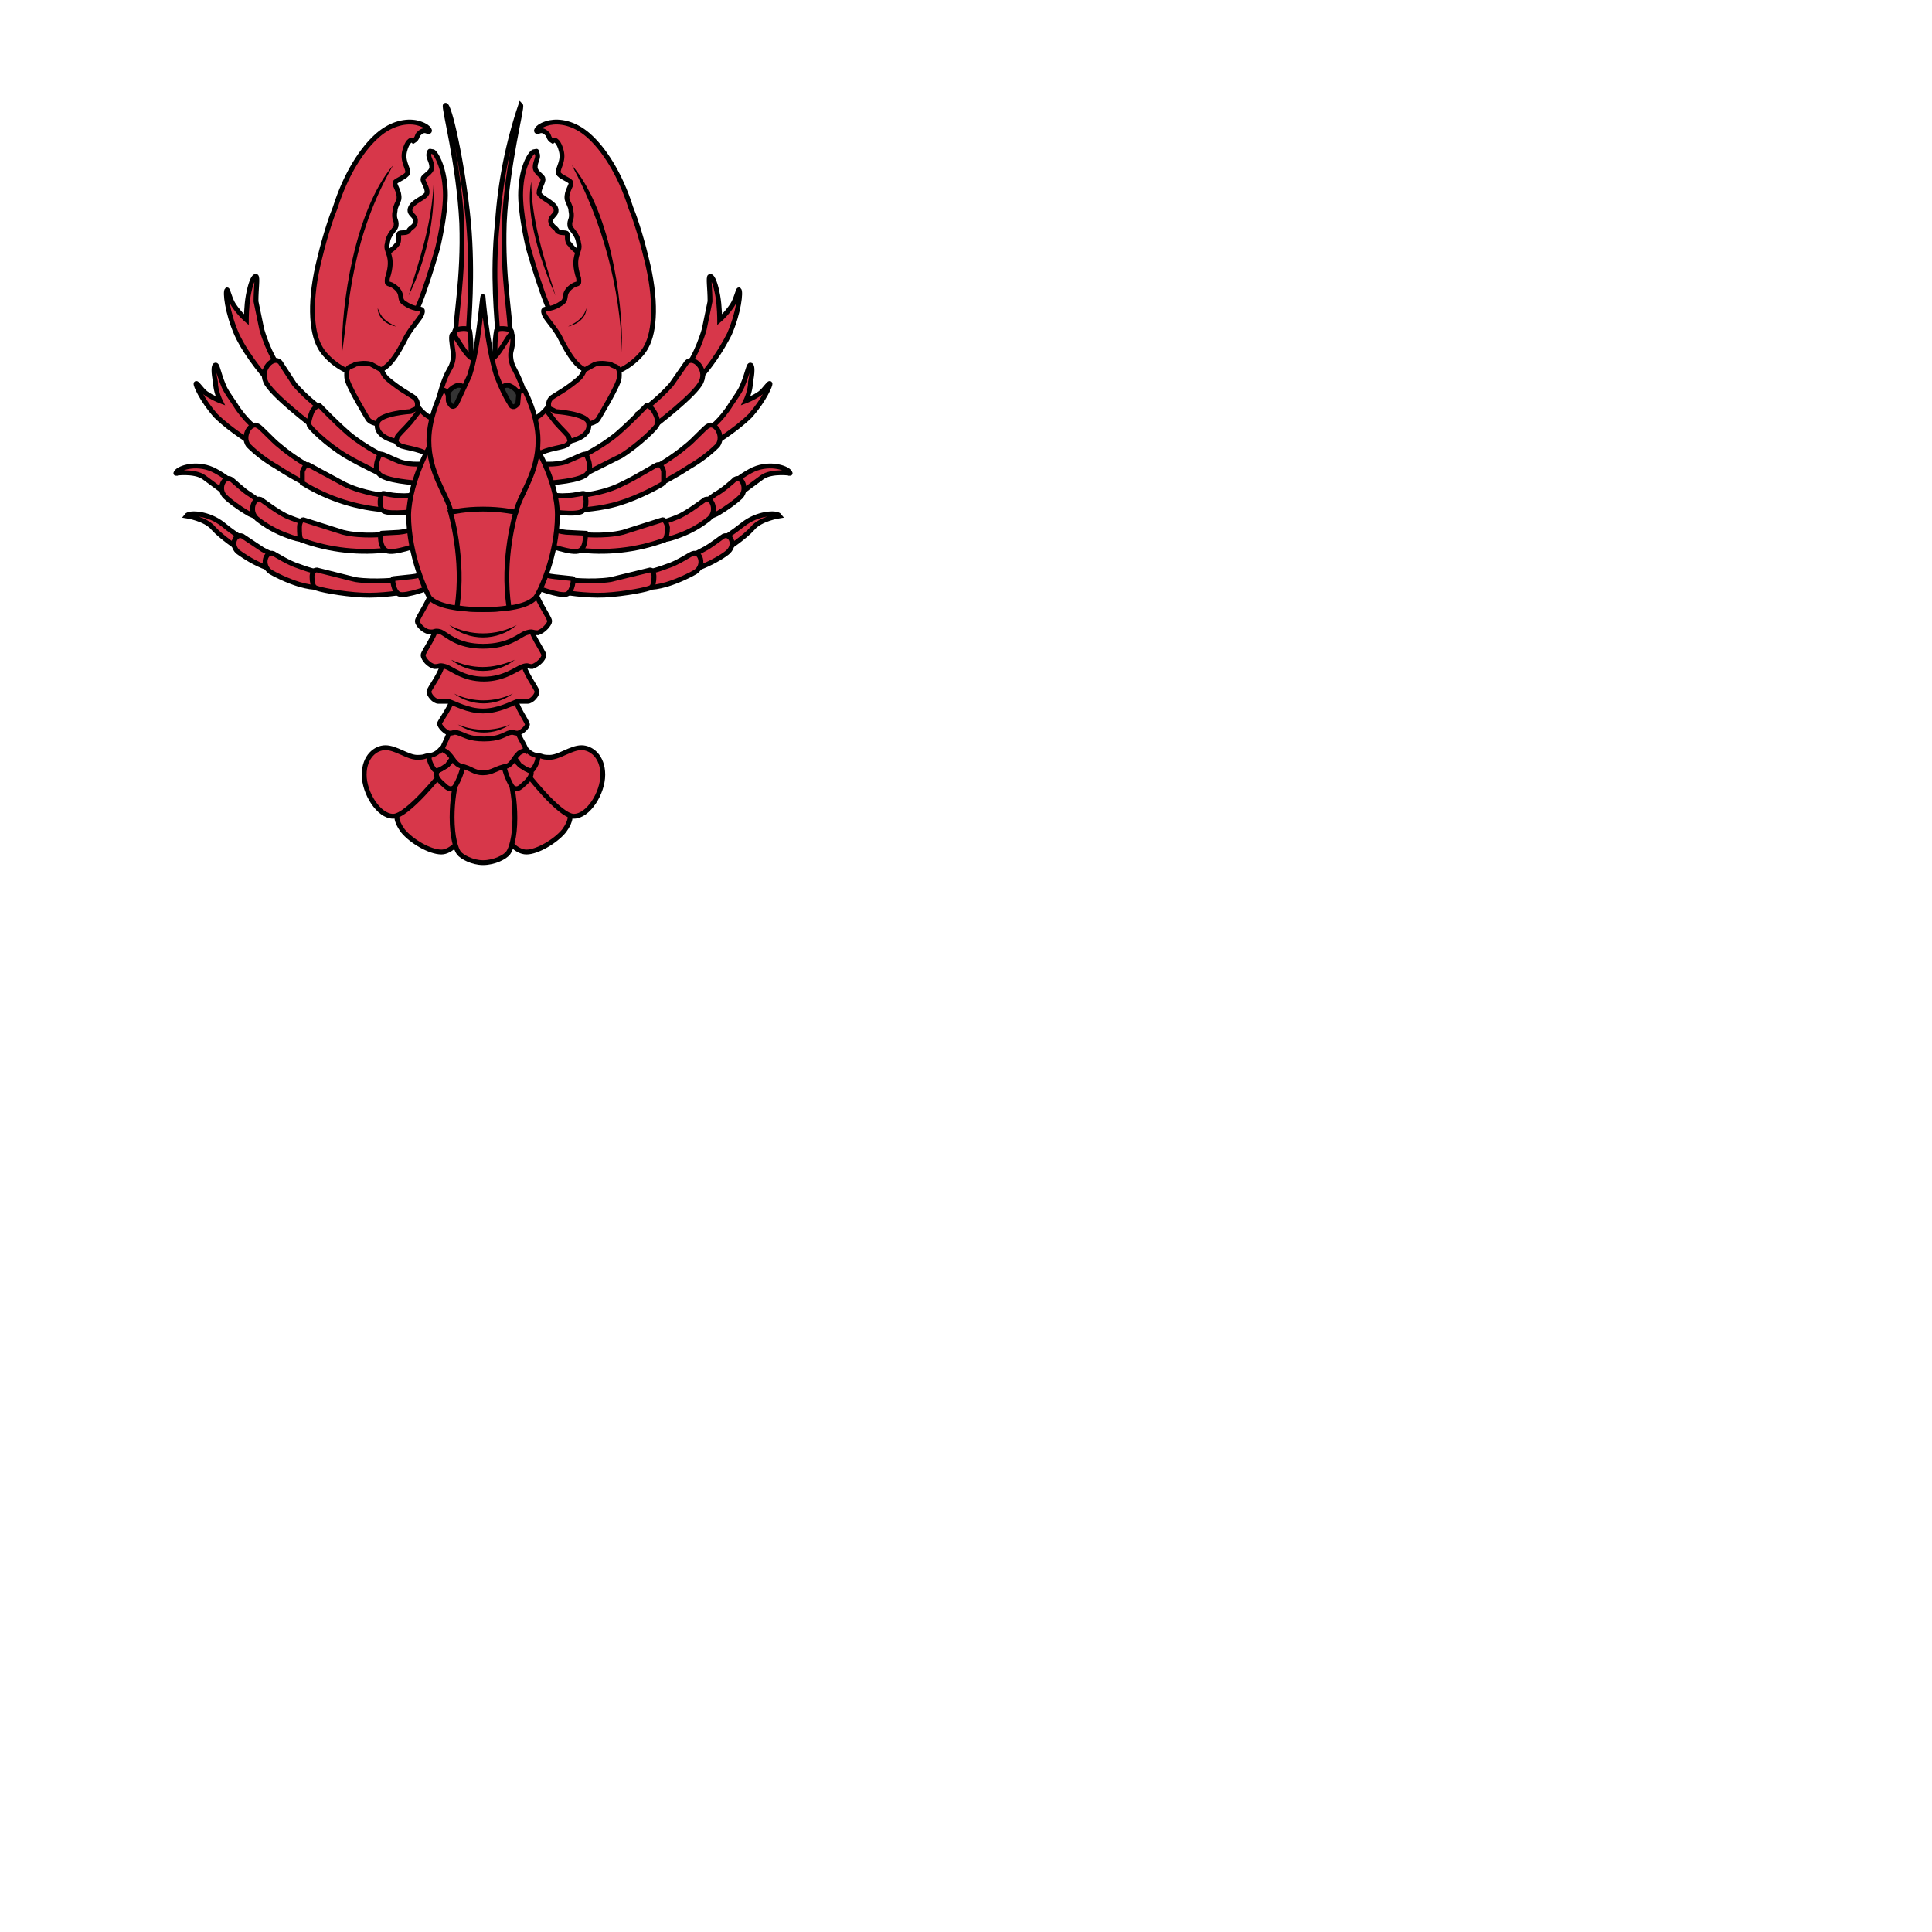
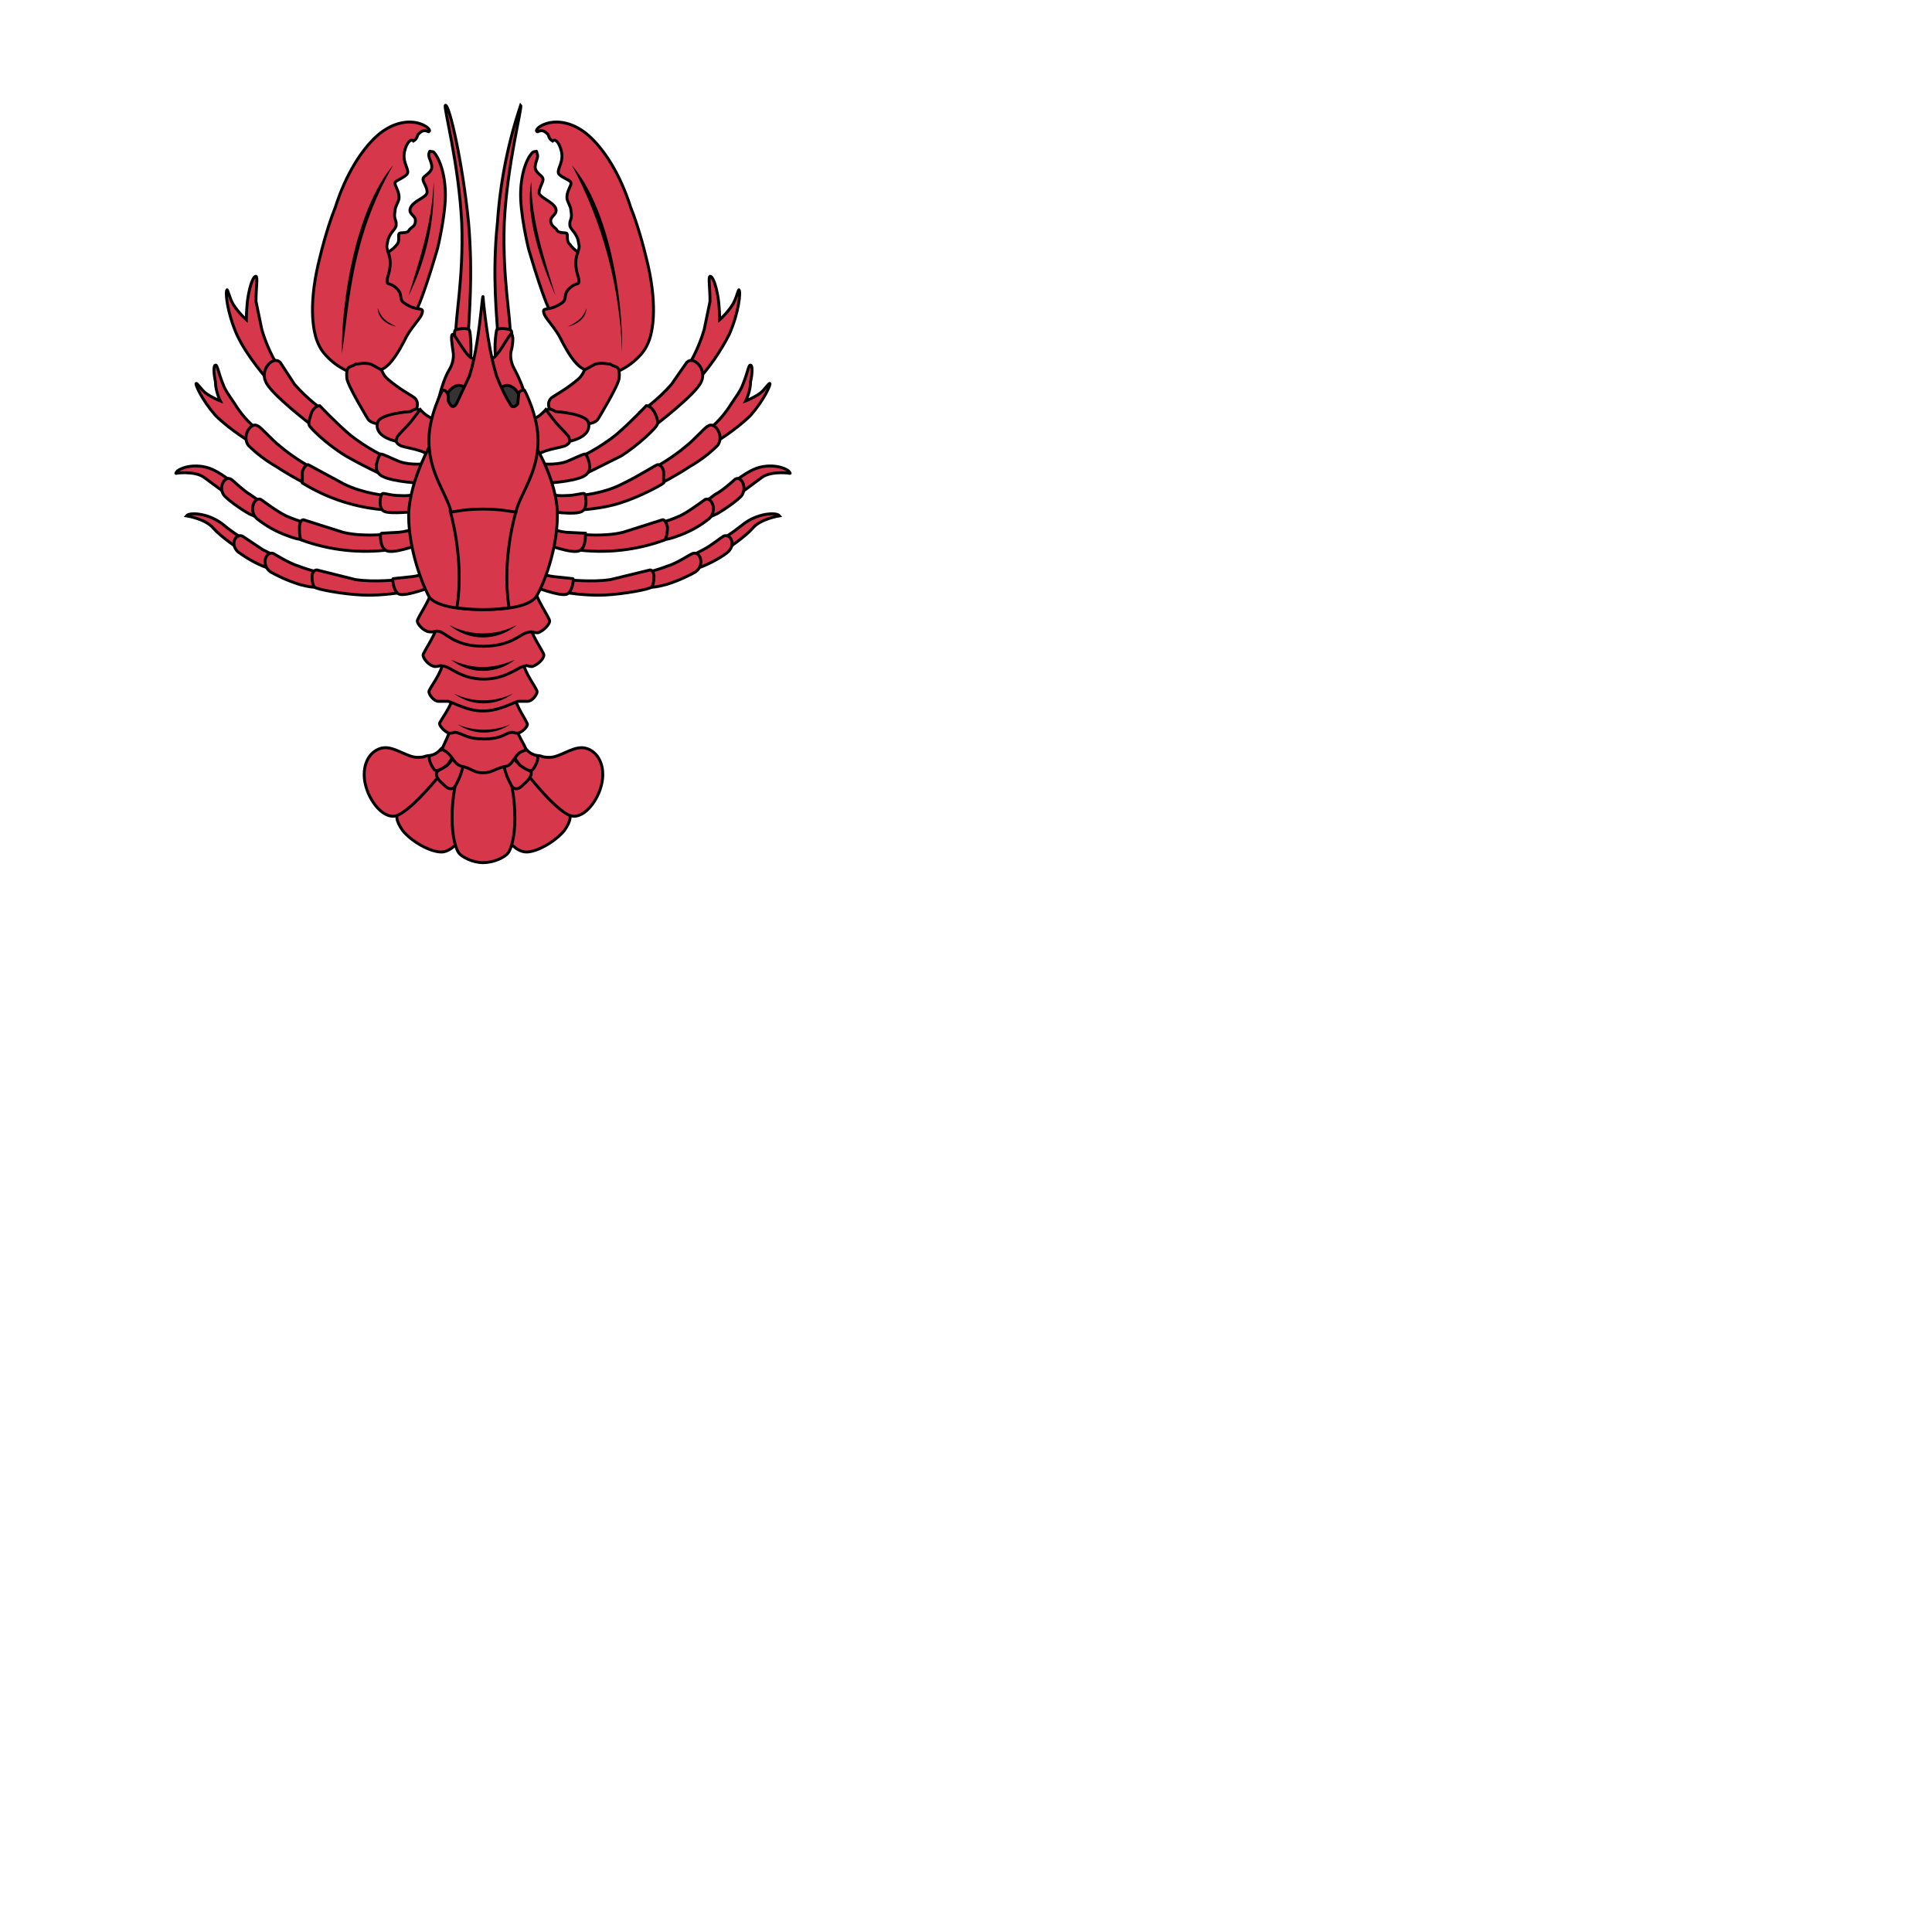
<svg xmlns="http://www.w3.org/2000/svg" fill="#d7374a" stroke="#000" viewBox="50 50 200 200">
-   <g id="cancer" stroke-width=".5">
+   <g id="cancer" stroke-width=".3">
    <path d="M105.3 65.7c-.3 0-1.3 1.4-1.4 4.1-.1 2.2.8 5.9.8 5.9s1.8 6.3 2.6 7.1c.8 1 5-3.2 4.6-4.7-.4-1.5-2.2-1.7-2.9-2.8-.4-.3-.2-1-.3-1.1-.1-.2-.7 0-1-.3-.2-.4-.6-.4-.7-1 0-.6.8-.7.5-1.4-.3-.6-1.5-1-1.7-1.5 0-.6.5-1.2.4-1.5 0-.3-.8-.6-.8-1.2s.4-1 .2-1.4c-.1-.4 0-.2-.3-.2zm-10.5 0c.2 0 1.2 1.4 1.3 4.1.1 2.2-.8 5.9-.8 5.9s-1.8 6.3-2.6 7.1c-.8 1-5-3.2-4.6-4.7.4-1.5 2.2-1.7 3-2.8.3-.3.1-1 .2-1.1.1-.2.8 0 1-.3.2-.4.7-.4.7-1 .1-.6-.8-.7-.5-1.4s1.5-1 1.7-1.5c.1-.6-.5-1.2-.4-1.5 0-.3.9-.6.9-1.2s-.4-1-.3-1.4c.1-.4.1-.2.4-.2zm26.4 22.2s1-1.4 1.7-3.8l.6-2.9c0-1.4-.2-2.5 0-2.6.3 0 .6.9.8 2 .2 1.1.2 2.5.2 2.5s.7-.6 1.3-1.5c.4-.6.6-1.6.7-1.6.2.2 0 2.3-1 4.6a22.3 22.3 0 01-3.3 4.8l-1-1.5zm2.2 6.5s1.2-.8 2.3-2.6c.4-.6 1-1.4 1.2-2 .5-1.2.6-2.1.8-2 .2 0 .2.8 0 1.7 0 1-.5 2-.5 2s.8-.3 1.5-.8c.5-.4.9-1.1 1-1 .1.1-.6 1.7-2 3.3-1.6 1.6-4 3-4 3l-.3-1.6z" />
    <path d="M106.9 62.7c1-.2 2.5 0 4 1.3 1.6 1.4 3.3 4 4.4 7.5.3.7 1 2.7 1.6 5.2 1.1 4.3.9 7.6 0 9.2-.5 1-2 2.3-3.4 2.7-1.4.4-1.9-.3-2.2-.3-1.3.4-2.5-1.7-3.4-3.5-.7-1.2-1.5-1.9-1.6-2.4-.2-.7.5-.1 1.8-1 .7-.4.1-.9.9-1.6.8-.7 1-.1.9-1-.8-2.4.3-2.7 0-3.6-.1-1-.8-1.4-.9-1.8-.1-.7.3-.6.1-1.6 0-.4-.3-.8-.4-1.2-.1-.8.5-1.4.4-1.7s-1.2-.6-1.3-1c-.1-.5.6-1.2.3-2.3-.2-.8-.6-1.3-.9-1-.5-.3-.3-.6-.6-.8-.6-.6-1 0-1-.2-.2 0 0-.6 1.3-.9zm18.9 39.1l.8-.7 2.3-1.7c1-.7 3-.4 2.9-.4-.1-.5-2-1.2-3.8-.4-1.7.8-3.4 2.5-3.4 2.5l1.2.7zm-1.3 5.6l.8-.6s1.8-1.2 2.6-2.1c.8-1 2.8-1.3 2.8-1.3-.3-.4-2.3-.3-3.8.9a26.6 26.6 0 01-3.6 2.4l1.2.7zm-21.7-22.9c.1-1.4-.8-5.7-.6-11.4.3-6.2 1.9-12 1.7-12.2a48 48 0 00-2.4 12.1c-.6 5.6 0 10.3 0 11.3s1.2 1.6 1.3.2zm-24 3.4s-1-1.4-1.7-3.8l-.6-2.9c0-1.4.2-2.5 0-2.6-.3 0-.6.9-.8 2-.2 1.1-.2 2.5-.2 2.5s-.7-.6-1.3-1.5c-.4-.6-.6-1.6-.7-1.6-.2.2 0 2.3 1 4.6 1.1 2.4 3.3 4.8 3.3 4.8l1-1.5zm-2.2 6.5s-1.2-.8-2.3-2.6c-.4-.6-1-1.4-1.2-2-.5-1.2-.6-2.1-.8-2-.2 0-.2.8 0 1.7 0 1 .5 2 .5 2s-.8-.3-1.5-.8c-.5-.4-.9-1.1-1-1-.1.1.6 1.7 2 3.3 1.6 1.6 4 3 4 3l.3-1.6zm16.5-31.7c-1-.2-2.5 0-4 1.3-1.6 1.4-3.3 4-4.4 7.5-.3.7-1 2.7-1.6 5.2-1.1 4.3-.9 7.6 0 9.2.5 1 2 2.3 3.4 2.7s1.9-.3 2.2-.3c1.3.4 2.5-1.7 3.4-3.5.7-1.2 1.5-1.9 1.6-2.4.2-.7-.5-.1-1.8-1-.7-.4-.1-.9-.9-1.6-.8-.7-1-.1-.9-1 .8-2.4-.3-2.7 0-3.6.1-1 .8-1.4.9-1.8.1-.7-.3-.6-.1-1.6 0-.4.3-.8.4-1.2.1-.8-.5-1.4-.4-1.7 0-.2 1.2-.6 1.3-1 .1-.5-.6-1.2-.3-2.3.2-.8.6-1.3.9-1 .5-.3.3-.6.6-.8.6-.6 1 0 1-.2.2 0 0-.6-1.3-.9zm-18.9 39.1l-.8-.7-2.3-1.7c-1-.7-3-.4-2.9-.4.1-.5 2-1.2 3.8-.4 1.7.8 3.4 2.5 3.4 2.5l-1.2.7zm1.3 5.6l-.8-.6s-1.8-1.2-2.6-2.1c-.8-1-2.8-1.3-2.8-1.3.3-.4 2.3-.3 3.8.9 1.4 1.2 3.6 2.4 3.6 2.4l-1.2.7zm21.7-22.9c-.1-1.4.8-5.7.6-11.4-.3-6.2-1.9-12-1.7-12.2.4-.2 1.8 6 2.4 12.1.5 5.6 0 10.3 0 11.3s-1.2 1.6-1.3.2zm-.7 45.5s-1.4.5-2.6 1.4c-1.3 1-2.3 2.1-2.6 2.5-.3.4-.4 1 .4 2.1.9 1.1 2.8 2.2 4 2.2 1 0 2-1.3 2-1.3v-4.6l-1.2-2.3zm7.1 0s1.4.5 2.6 1.4c1.4 1 2.3 2.1 2.6 2.5.3.4.4 1-.4 2.1-.9 1.1-2.8 2.2-3.9 2.2s-2-1.3-2-1.3v-4.6l1.1-2.3z" />
    <path d="M102.2 128.7s1.1 2.4 1.1 6c0 2-.4 3.2-.7 3.6-.3.4-1.4 1-2.6 1-1.1 0-2.2-.6-2.5-1-.3-.4-.7-1.6-.7-3.7 0-3.5 1.1-5.9 1.1-5.9h4.3zm-7.4-.5c-1 0-.6.2-1.6.2s-2.2-1-3.3-1c-1 0-2.2.9-2.2 2.8s1.5 4.3 3 4.3 5.1-4.6 5.1-4.6 0-1.7-1-1.7zm10.5 0c1 0 .6.2 1.6.2s2.2-1 3.3-1c1 0 2.2.9 2.2 2.8s-1.5 4.3-3 4.3-5-4.6-5-4.6 0-1.7 1-1.7z" />
    <path d="M97 128.3s-.3.6-.8 1c-.5.3-1 .5-1 .7-.1.3.1.7.7 1.2.5.5.7.5 1 .4.2-.1.4-.5.7-1.2a8 8 0 00.4-1.4l-1-.7zm6 0s.4.6 1 1c.4.3 1 .5 1 .7 0 .3-.2.7-.8 1.2-.5.5-.7.5-1 .4-.2-.1-.4-.5-.7-1.2a8 8 0 01-.4-1.4l1-.7z" />
    <path d="M95.8 127.4c-.2.1-.4.6-1.2.8-.4.1 0 1 .3 1.4.3.5 1.2-.3 1.4-.4l.5-.7c.3-.5-.8-1.2-1-1zm8.5 0c.2.1.4.6 1.2.8.4.1 0 1-.3 1.4-.3.5-1.2-.3-1.4-.4l-.5-.7c-.3-.5.8-1.2 1-1z" />
    <path d="M103.4 125c0 .9 1 2.2 1 2.5s-.5.2-.8.6c-.4.4-.6 1-1.1 1.2-1.2.2-1.5.7-2.5.7s-1.2-.5-2.3-.7c-.6-.2-.8-.8-1.2-1.2-.3-.4-.7-.4-.7-.6s.9-1.7.9-2.6 6.7-.9 6.7 0zm19.1-22.8s.2 0 1.5-1c.8-.4 2-1.5 2.1-1.6.7-.4 1.3 1 .6 1.8-.4.4-1.3 1.1-2.5 1.8-1.5.7-1.7.5-1.7.5l-.5-.9.5-.6zm-1.2 5.5l1.5-.8c.8-.4 1.9-1.3 2.1-1.4.7-.3 1.3.8.5 1.6-.3.3-1.4 1-2.6 1.5-1.4.6-1.7.4-1.7.4l-.4-.8.6-.5zm-43.8-5.5s-.2 0-1.6-1c-.7-.4-1.8-1.5-2-1.6-.7-.4-1.4 1-.6 1.8.4.4 1.3 1.1 2.5 1.8 1.5.7 1.7.5 1.7.5l.5-.9-.5-.6zm1.3 5.5l-1.6-.8-2.1-1.4c-.7-.3-1.3.8-.5 1.6.4.3 1.4 1 2.6 1.5 1.5.6 1.7.4 1.7.4l.4-.8-.5-.5z" />
    <path d="M103.3 122c0 1 1.3 2.7 1.3 3 0 .2-.5.8-1 .9-.5 0-.4-.2-1 0-.5.2-1 .6-2.5.6s-2-.4-2.6-.6c-.6-.2-.4 0-1 0-.4-.1-1-.7-1-1 0-.2 1.4-2 1.4-2.9 0-.9 6.4-.9 6.4 0zm3.9-29.2c-.5-.5-.6-1.3 0-1.7.6-.4 1.4-.8 2.6-1.8.5-.4.7-1 .7-1l1.1-.6c.7-.2 1.4 0 1.6 0 .5.4 1 0 .9 1.4 0 .7-2.2 4.3-2.2 4.3s-.3.5-1.4.5c-1 0-1.1-.7-1.5-.4-.7.2-1.3-.2-1.8-.7zm9.3-.3s1.6-1.1 3-2.7l1.6-2.3c.7-.7 2.1.7 1.5 2-.5 1.3-5 4.7-5 4.7l-1-1v-.7zm1.3 5.9s1.8-1 3.2-2.2c.8-.6 2-2 2.3-2.1.7-.5 1.7 1 1 2a14 14 0 01-2.9 2.2c-1.5 1-3.1 1.8-3.1 1.8l-.6-1v-.7zm.4 5.7s.6 0 2.2-.7c1-.5 2.3-1.5 2.6-1.7.7-.3 1.3 1.2.4 2a11 11 0 01-3 1.7c-1.8.7-2 .4-2 .4l-.4-1 .2-.7zm-1.2 5.1s.5 0 2.1-.6c1-.3 2.3-1.2 2.6-1.3.8-.3 1.3 1.2.3 1.9-.5.3-1.7.9-3 1.3-1.8.5-2 .2-2 .2l-.4-1 .3-.5zM92.8 92.8c.5-.5.6-1.3 0-1.7-.6-.4-1.4-.8-2.6-1.8-.5-.4-.7-1-.7-1l-1.1-.6c-.7-.2-1.4 0-1.6 0-.5.4-1 0-.9 1.4 0 .7 2.2 4.3 2.2 4.3s.3.5 1.4.5c1 0 1.1-.7 1.5-.4.7.2 1.3-.2 1.8-.7zm-9.3-.3s-1.6-1.1-3-2.7L79 87.5c-.7-.7-2.1.7-1.5 2 .5 1.3 5 4.7 5 4.7l1-1v-.7zm-1.3 5.9s-1.8-1-3.2-2.2c-.8-.6-2-2-2.3-2.1-.7-.5-1.7 1-1 2a14 14 0 002.9 2.2 33 33 0 003.1 1.8l.6-1v-.7zm-.4 5.7s-.6 0-2.2-.7c-1-.5-2.3-1.5-2.6-1.7-.7-.3-1.3 1.2-.4 2a11 11 0 003 1.7c1.8.7 2 .4 2 .4l.4-1-.2-.7zm1.2 5.1s-.5 0-2.1-.6c-1-.3-2.4-1.2-2.6-1.3-.8-.3-1.3 1.2-.3 1.9.5.3 1.7.9 3 1.3 1.8.5 2 .2 2 .2l.4-1-.3-.5z" />
    <path d="M100 123.6c1.6 0 3-.8 3.6-1h1c.5 0 1-.7 1-1 0-.3-1.4-2.1-1.4-3 0-1-8.4-1-8.4 0s-1.4 2.7-1.4 3c0 .3.5 1 1 1h1c.7.2 2 1 3.6 1m7.5-31s3.1.2 3.4 1.1c.3 1-.6 1.7-2 2-1.5.3-2.4-2.4-2.4-2.4-.2-1.6 1-.7 1-.7zm2.4 4.8s2.2-1 4-2.5c1.6-1.4 2.8-2.7 3-2.9.2 0 .5.1.8.6.3.5.5 1.2.3 1.4 0 .2-1.8 2-3.7 3.2l-4 2-.4-1.8zm.1 3.9s2.5-.2 4.4-1.2c1.7-.8 3.5-2 3.7-2 .2 0 .5.2.6.7v1.2c-.2.2-2.6 1.5-4.6 2.1-1.9.6-4.2.7-4.2.7v-1.5zm0 4s2.5.3 4.5-.2l4.1-1.3c.2 0 .4.3.5.8 0 .5-.1 1.1-.3 1.3a19.3 19.3 0 01-9.2 1l.4-1.6zm-1.3 4.7s2.5.3 4.5 0l4.1-1c.2 0 .4.3.4.7 0 .5-.1 1-.3 1.1-.2.2-2.8.7-4.8.8-2 .1-4.3-.3-4.3-.3l.4-1.3zM92.5 92.6s-3.1.2-3.4 1.1c-.3 1 .6 1.7 2 2 1.5.3 2.4-2.4 2.4-2.4.2-1.6-1-.7-1-.7zm-2.4 4.8s-2.2-1-4-2.5c-1.6-1.4-2.8-2.7-3-2.9-.2 0-.5.1-.8.6-.2.5-.4 1.2-.3 1.4 0 .2 1.8 2 3.8 3.2 1.9 1.1 3.9 2 3.9 2l.4-1.8zm-.1 3.9s-2.4-.2-4.4-1.2l-3.7-2c-.2 0-.4.2-.6.7v1.2a19 19 0 008.8 2.8v-1.5zm0 4s-2.5.3-4.5-.2l-4.1-1.3c-.2 0-.4.3-.4.8s0 1.1.2 1.3a19.3 19.3 0 009.2 1l-.4-1.6zm1.3 4.7s-2.5.3-4.5 0l-4-1c-.3 0-.5.3-.5.7 0 .5.1 1 .3 1.1.2.2 2.8.7 4.9.8 2 .1 4.2-.3 4.2-.3l-.4-1.3z" />
    <path d="M104.8 114.4c0 1.1 1.5 3.1 1.5 3.4 0 .4-.6 1-1.2 1.2-.5 0-.4-.2-1 0s-1.9 1.3-4 1.3c-2.2 0-3.3-1.1-4-1.3s-.5 0-1.1 0c-.6-.1-1.2-.8-1.2-1.2 0-.3 1.5-2.3 1.5-3.4 0-1 9.5-1 9.5 0zm-.8-20.7s.8 0 1.4-.4c.6-.3 1.1-.9 1.1-.9l1 1.3c.6.7 1.4 1.4 1.4 1.6.1.3.2.5-.3.8-.5.3-2.7.4-3.2 1.3-.5.8-1.4-3.7-1.4-3.7zm1.9 4.3s1.5.2 2.7-.2c1-.4 1.7-.8 2-.8.1 0 .8 1.4.2 2-.5.8-4 1-4 1l-1-2zm.3 3s1.3.4 2.4.3c1 0 1.7-.3 1.9-.2.1 0 .4 1.4-.2 1.8-.6.5-3.7 0-3.7 0l-.4-1.9zm.1 3.4s1.2.6 2.3.7l2 .1s.1 1.5-.6 1.8c-.7.4-3.6-.7-3.6-.7v-2zm-1.2 4.6s1.2.6 2.3.7l1.9.2c.1 0 0 1.3-.6 1.6-.7.3-3.5-.8-3.5-.8V109zm-2.4-21.4c-.1-.7.5-3.1.2-3.4-.3-.2-1.4-.3-1.5 0a10 10 0 000 3.5c.3.8 1.5.6 1.3-.1zM96 93.7s-.7 0-1.3-.4c-.7-.3-1.2-.9-1.2-.9l-1 1.3c-.6.7-1.4 1.4-1.4 1.6-.1.3-.2.5.3.8.5.3 2.7.4 3.2 1.3.5.8 1.4-3.7 1.4-3.7zM94.1 98s-1.5.2-2.7-.2c-1-.4-1.7-.8-2-.8-.1 0-.8 1.4-.2 2 .5.8 4 1 4 1l1-2zm-.3 3s-1.2.4-2.4.3c-1 0-1.7-.3-1.8-.2-.2 0-.5 1.4.1 1.8s3.7 0 3.7 0l.4-1.9zm-.1 3.4s-1.2.6-2.4.7l-1.8.1c-.2 0-.2 1.5.5 1.8.7.4 3.6-.7 3.6-.7v-2zm1.1 4.6s-1.1.6-2.2.7l-1.9.2c-.1 0 0 1.3.6 1.6.7.3 3.5-.8 3.5-.8V109zm2.5-21.4c.1-.7-.4-3.1-.2-3.4.3-.2 1.4-.3 1.5 0 .1.1.3 2.8 0 3.5-.3.8-1.5.6-1.3-.1z" />
    <path d="M94.8 110.6c0 1.2-1.6 3.3-1.6 3.7 0 .3.6 1 1.2 1.1.7.1.5-.2 1.2 0 .7.3 1.7 1.5 4.4 1.5 2.8 0 3.8-1.2 4.5-1.4.7-.2.5 0 1.2 0 .6-.2 1.2-.9 1.2-1.2 0-.4-1.6-2.5-1.6-3.7 0-1.1-10.5-1.1-10.5 0z" />
    <path d="M95.5 91.3c-.5 1.9-.7 4.3-.7 4.3s-2.4 4-2.5 7.7c0 4.2 1.9 8.2 2.2 8.6.4.4 1.5 1.2 5.5 1.2s5-.8 5.4-1.2c.4-.4 2.3-4.4 2.3-8.6 0-3.7-2.6-7.7-2.6-7.7s-.1-2.4-.6-4.3a16 16 0 00-1.3-3.2c-.3-.5-.4-1.3-.3-1.7.2-.7.3-1.8 0-1.8-.2 0-1.5 2.6-2 2.5H99c-.6.1-1.9-2.5-2.1-2.5-.3 0-.1 1 0 1.8.1.4 0 1.2-.3 1.7-.4.7-.7 1.3-1.2 3.2z" />
    <path fill="#333" d="M103.7 91s0-.6-.8-1c-.3-.2-1-.2-1.2.6-.2.8.8 1.8.8 1.8l1.8-.2-.6-1.1zm-7.4 0s0-.6.8-1c.3-.2 1-.2 1.2.6.2.8-.8 1.8-.8 1.8l-1.8-.2.6-1.1z" />
    <path d="M103.4 103s-1.5 4.9-.7 9.9c0 0-1 .2-2.7.2-1.7 0-2.7-.2-2.7-.2.8-5-.7-10-.7-10l2.6-2.6 4.2 2.7z" />
    <path d="M100 80.7s.4 5 1.4 8.2c.5 1.3 1 2.3 1.4 2.9.1.3.4.5.8 0l.1-1.1c.2-.4.6-.3.6-.3s1.4 2.6 1.4 5.2c0 3.4-1.8 5.4-2.3 7.4-.4 0-1.4-.3-3.4-.3s-3 .3-3.3.3c-.5-2-2.3-4-2.3-7.4 0-2.6 1.4-5.2 1.4-5.2s.3-.1.5.3c.2.3 0 .8.2 1 .3.6.6.4.8 0l1.3-2.8c1-3.1 1.3-8.3 1.4-8.2z" />
    <path fill="#000" stroke="none" d="M96.5 114.7a7.5 7.5 0 007 0 5.4 5.4 0 01-7 0zm6.8 3.6a5.3 5.3 0 01-6.6 0c2.3 1 4.2 1 6.6 0zm-6.3 3.5a5.1 5.1 0 006.1 0 7 7 0 01-6.1 0zm.4 3.2a7 7 0 005.4 0 4.8 4.8 0 01-5.4 0zm-2.5-56.2a25 25 0 01-2.6 11.8c1.1-3.7 2.4-7.3 2.6-11.8zm-3.9 15c-1.1-.2-1.9-1-1.9-1.9.4 1 .7 1.3 1.9 1.9zm-.3-16.7c-4 4.7-5.4 14.5-5.3 19.5.8-5.5 1-12 5.3-19.5zm14.3 1.7c0 4 1.4 8.2 2.5 11.8-1.4-3.2-3.2-8.3-2.5-11.8zm3.8 15c1.3-.6 1.7-1.2 1.9-1.9 0 1.2-1.3 1.8-1.9 1.9zm5.6 2.7a44.2 44.2 0 00-5.2-19.4c3.8 4.4 5.3 13.5 5.2 19.4z" />
  </g>
</svg>
